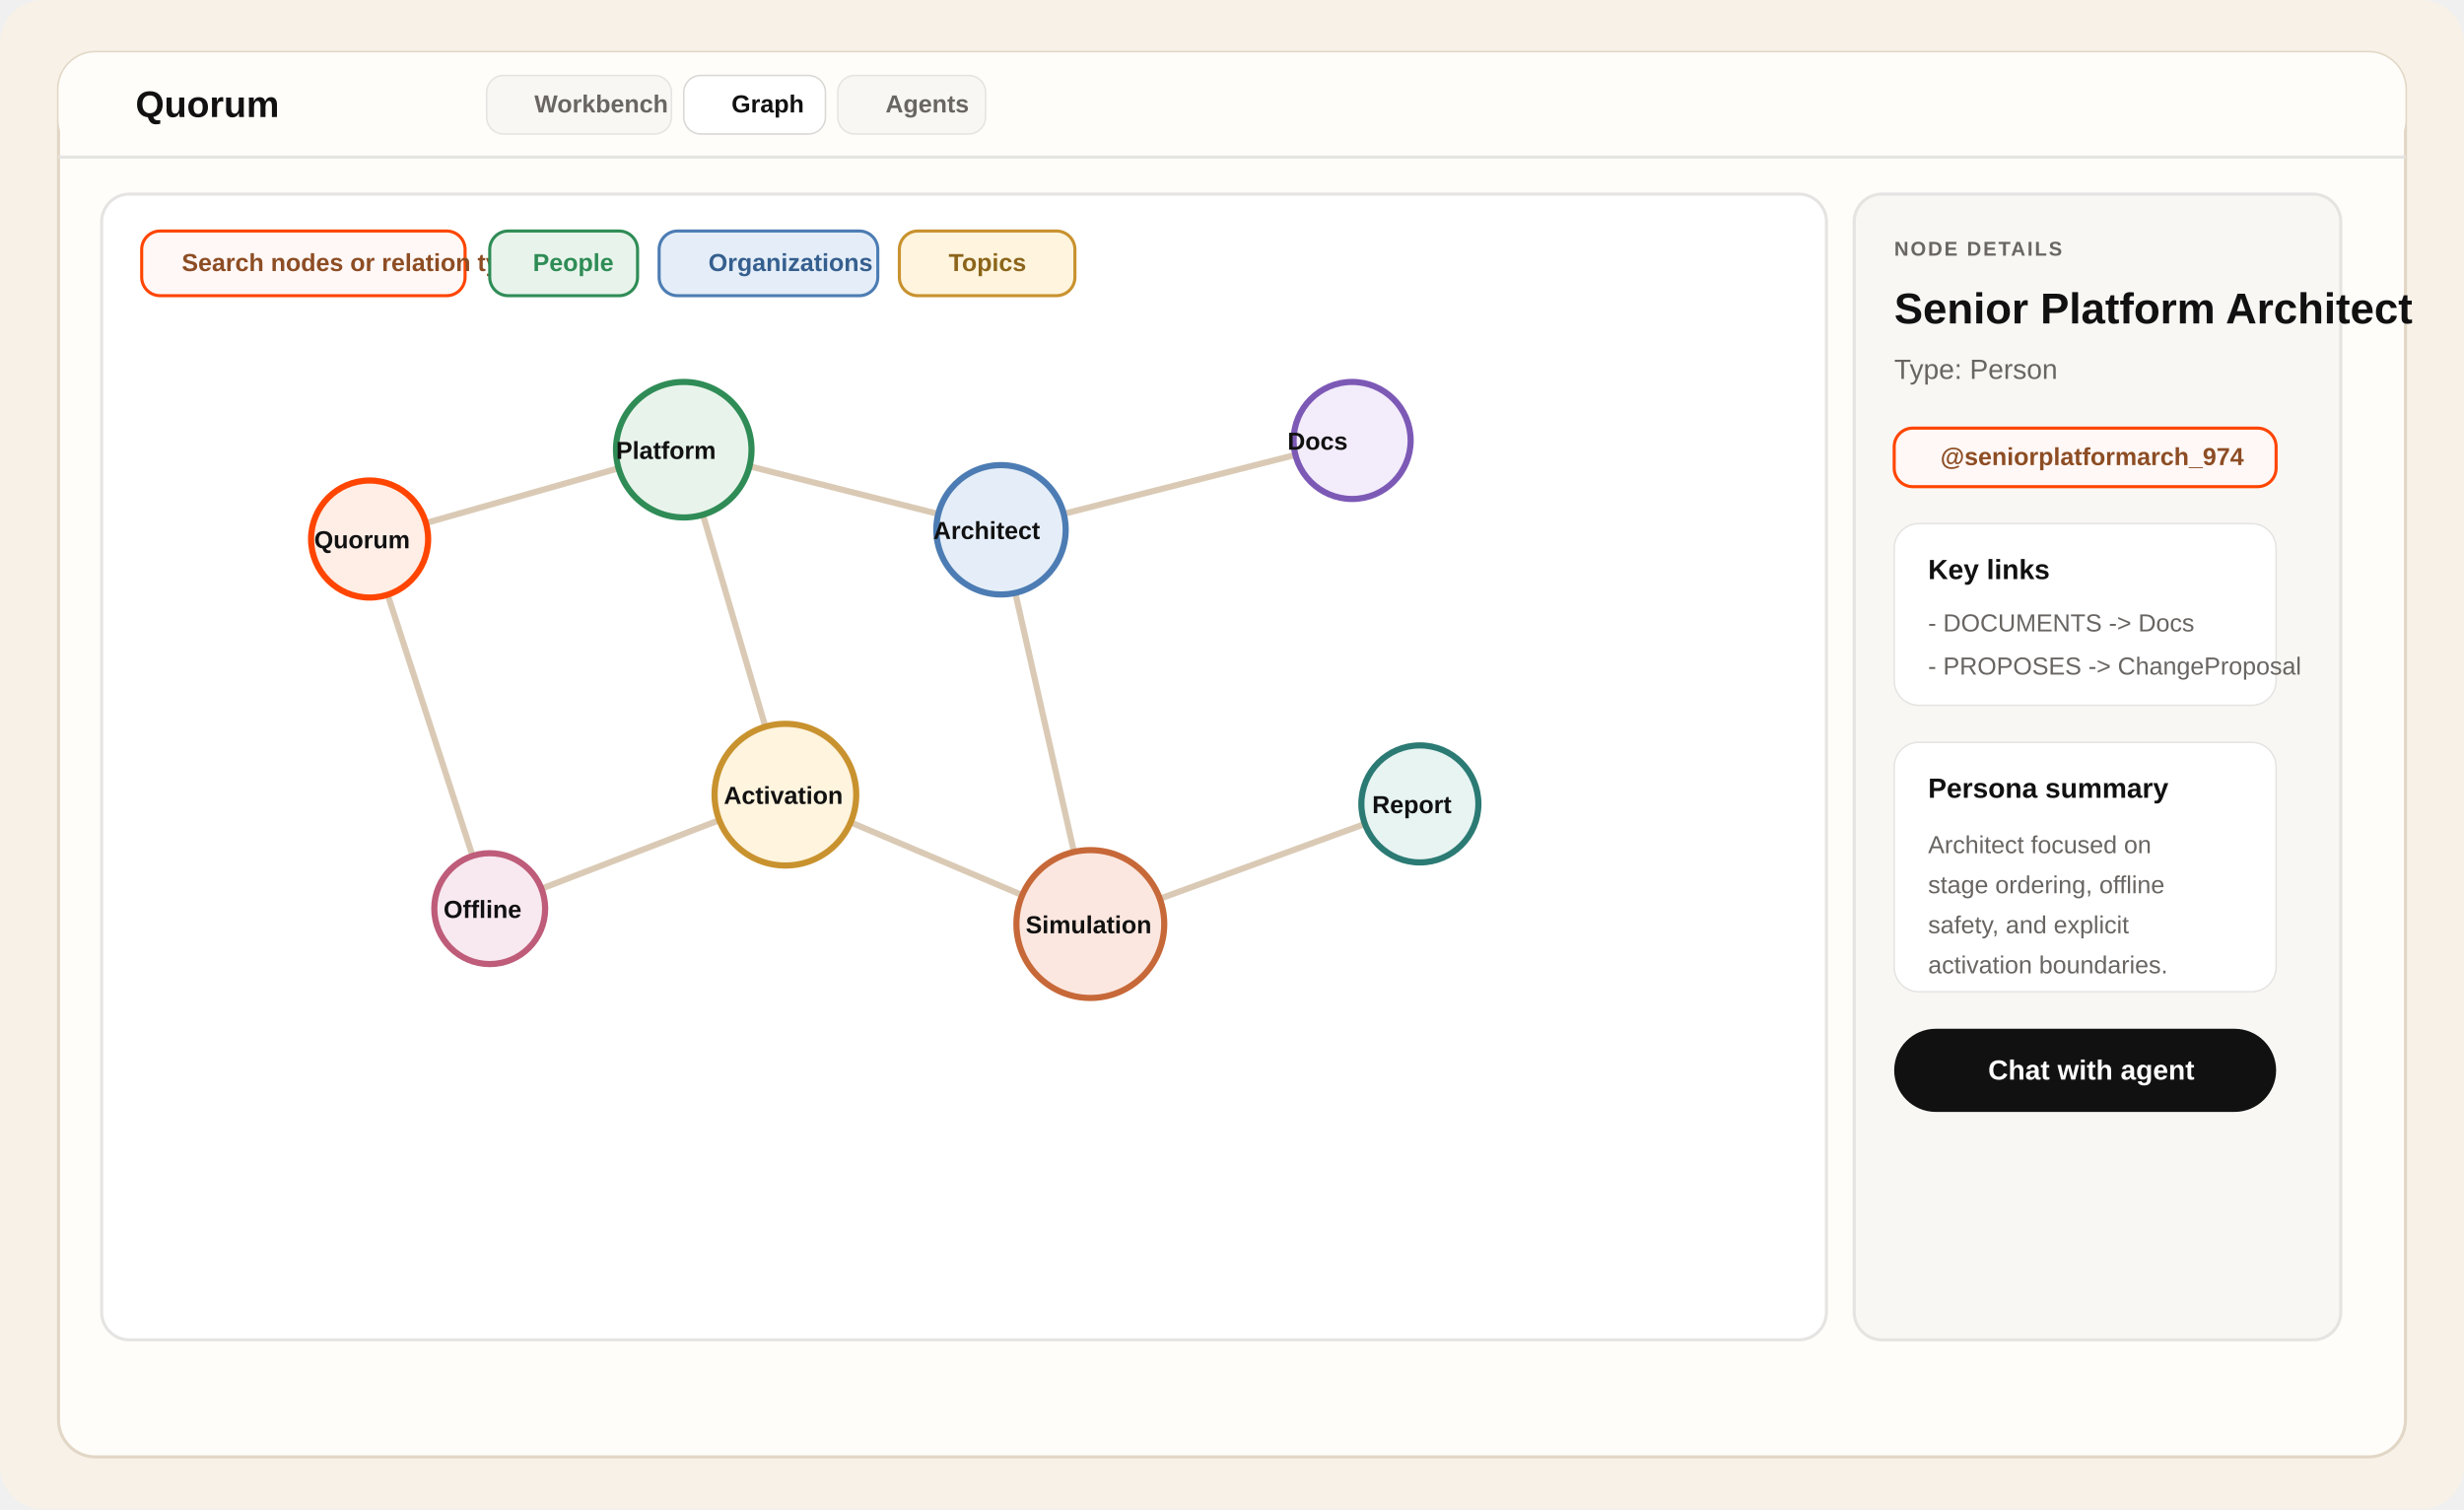
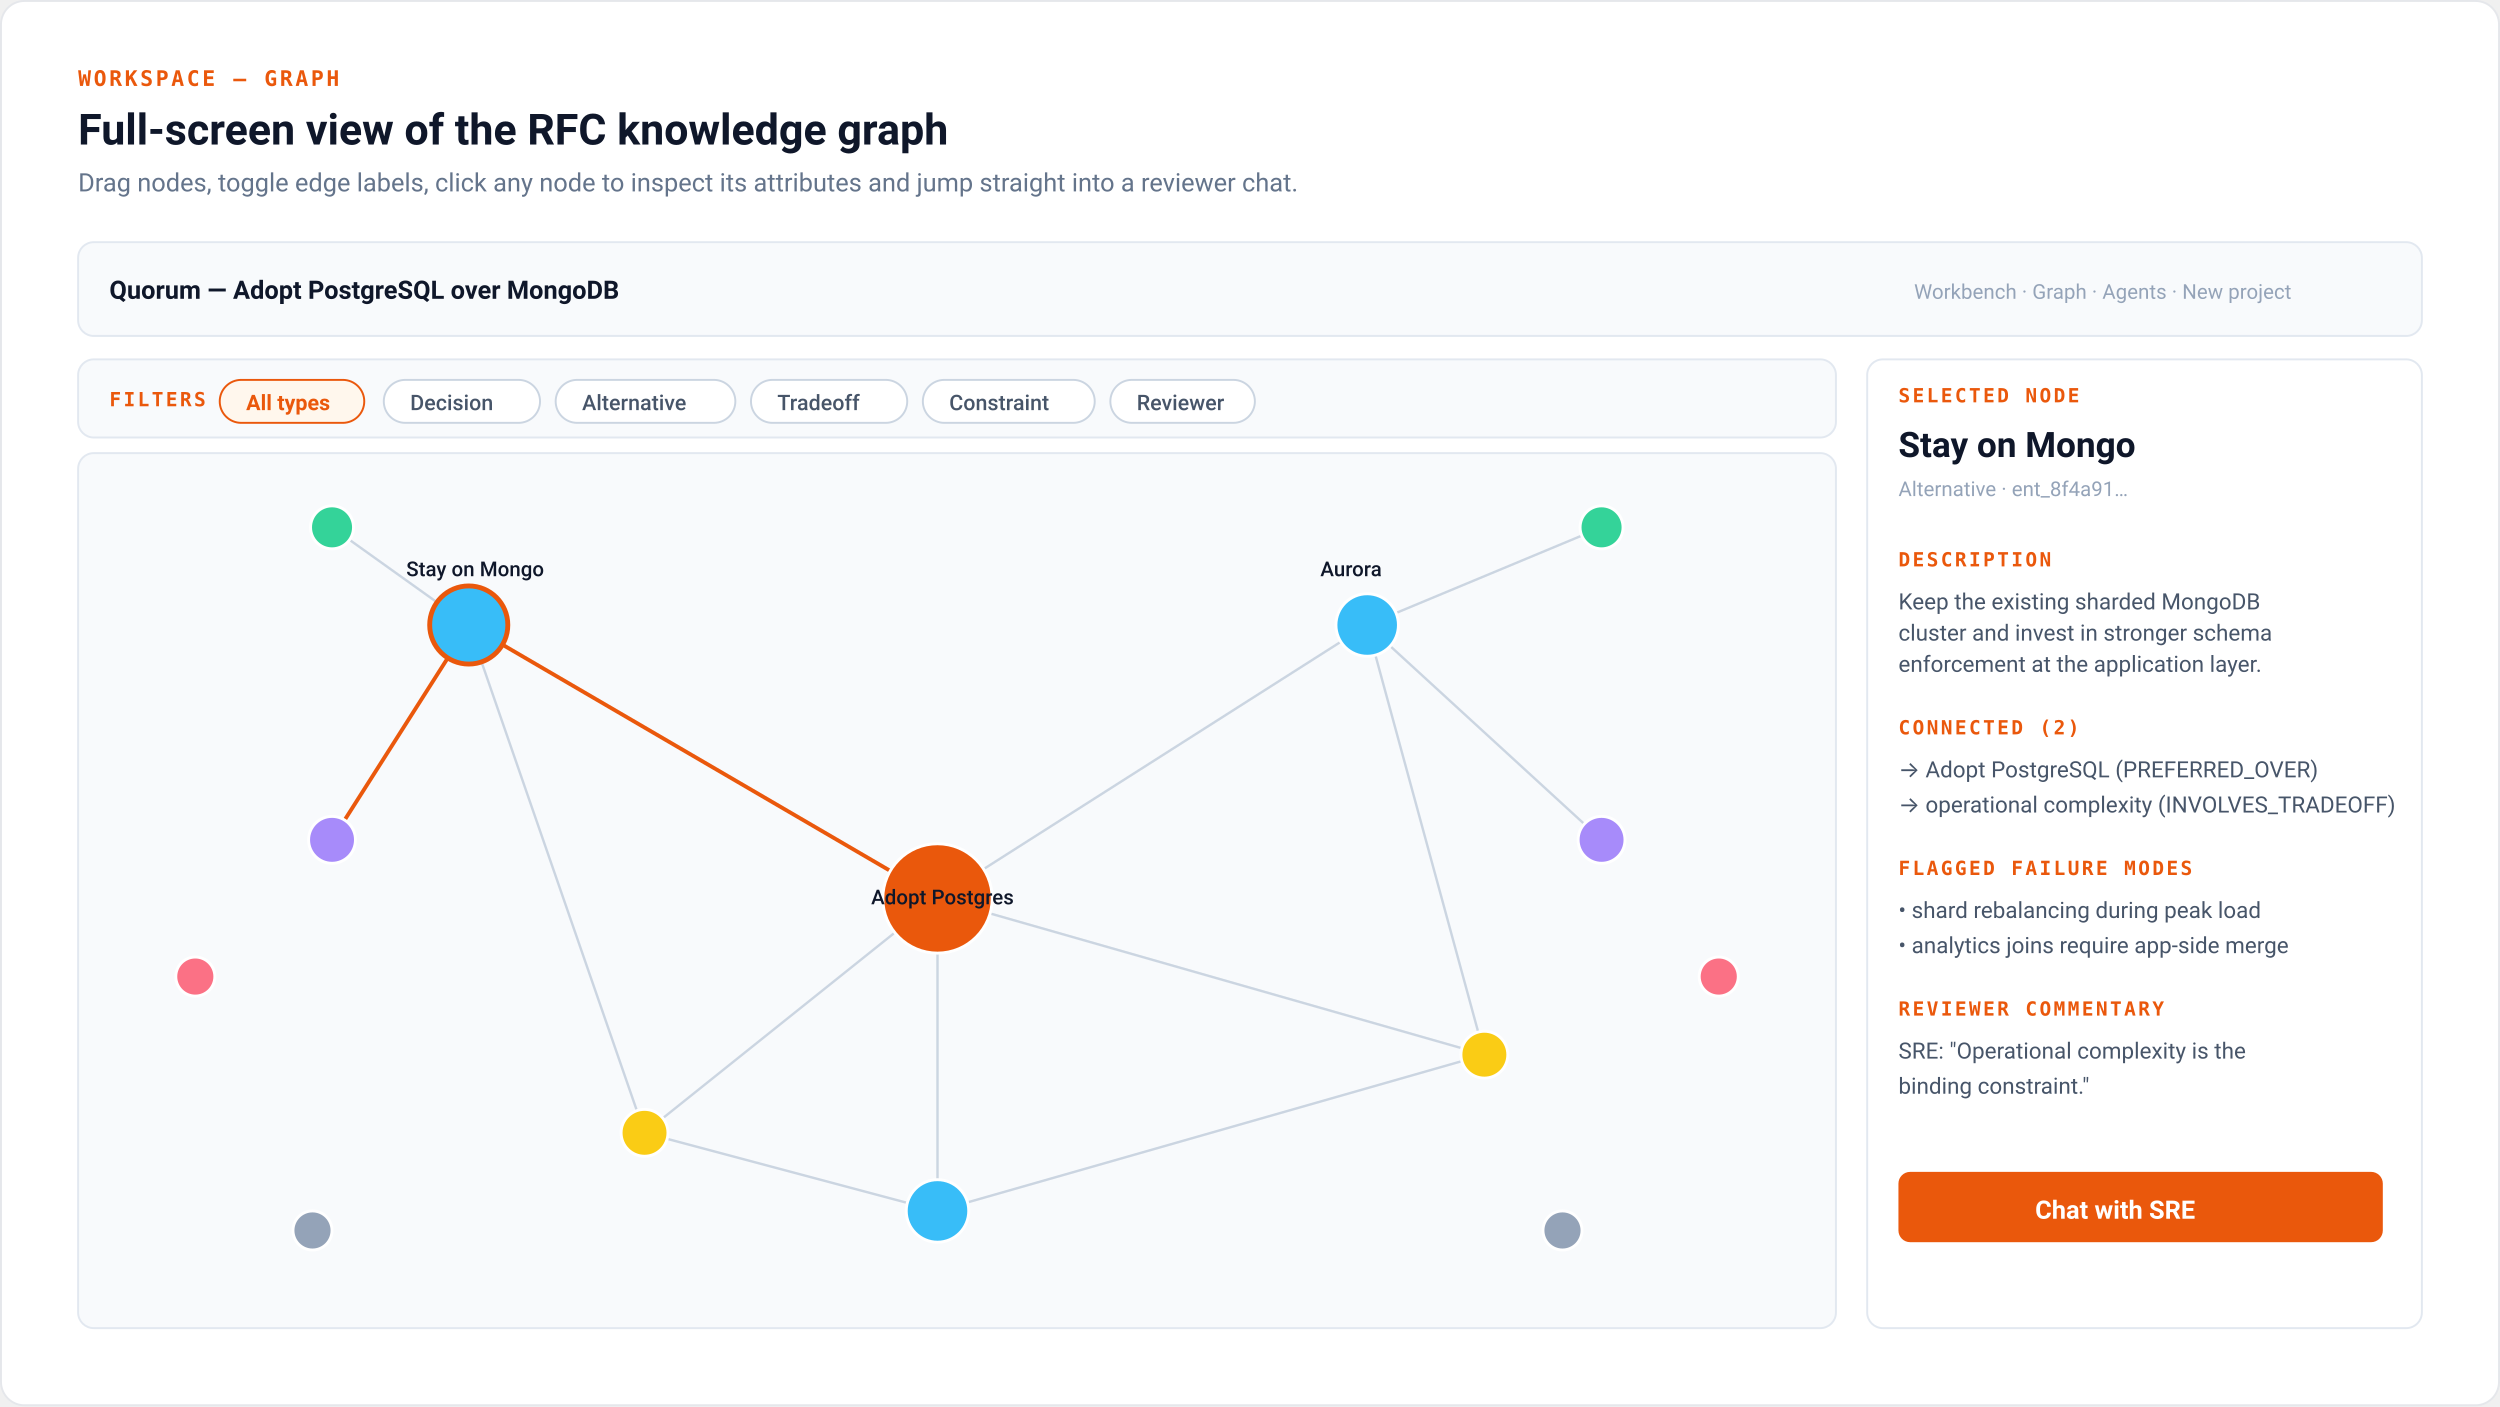
- <svg xmlns="http://www.w3.org/2000/svg" width="1600" height="980" viewBox="0 0 1600 980" fill="none">
-   <rect width="1600" height="980" rx="28" fill="#F7F1E7" />
-   <rect x="38" y="34" width="1524" height="912" rx="24" fill="#FFFDF9" stroke="#E2D7C6" stroke-width="2" />
-   <rect x="38" y="34" width="1524" height="68" rx="24" fill="#FFFDF9" />
-   <path d="M38 102H1562" stroke="#E5E4E2" stroke-width="2" />
-   <text x="88" y="76" fill="#111111" font-family="Arial, sans-serif" font-size="24" font-weight="700">Quorum</text>
-   <rect x="316" y="49" width="120" height="38" rx="11" fill="#F8F7F4" stroke="#E5E4E2" />
-   <text x="347" y="73" fill="#6A6662" font-family="Arial, sans-serif" font-size="16" font-weight="700">Workbench</text>
-   <rect x="444" y="49" width="92" height="38" rx="11" fill="#FFFFFF" stroke="#D9D8D6" />
-   <text x="475" y="73" fill="#111111" font-family="Arial, sans-serif" font-size="16" font-weight="700">Graph</text>
-   <rect x="544" y="49" width="96" height="38" rx="11" fill="#F8F7F4" stroke="#E5E4E2" />
-   <text x="575" y="73" fill="#6A6662" font-family="Arial, sans-serif" font-size="16" font-weight="700">Agents</text>
-   <rect x="66" y="126" width="1120" height="744" rx="18" fill="#FFFFFF" stroke="#E5E4E2" stroke-width="2" />
-   <rect x="1204" y="126" width="316" height="744" rx="18" fill="#F8F7F4" stroke="#E5E4E2" stroke-width="2" />
-   <rect x="92" y="150" width="210" height="42" rx="12" fill="#FFF8F6" stroke="#FF4500" stroke-width="2" />
-   <text x="118" y="176" fill="#8D4D24" font-family="Arial, sans-serif" font-size="16" font-weight="700">Search nodes or relation types</text>
-   <rect x="318" y="150" width="96" height="42" rx="12" fill="#E8F4EB" stroke="#2F8C56" stroke-width="2" />
-   <text x="346" y="176" fill="#2F8C56" font-family="Arial, sans-serif" font-size="16" font-weight="700">People</text>
-   <rect x="428" y="150" width="142" height="42" rx="12" fill="#E5EEF8" stroke="#4C7CB3" stroke-width="2" />
-   <text x="460" y="176" fill="#355F8E" font-family="Arial, sans-serif" font-size="16" font-weight="700">Organizations</text>
-   <rect x="584" y="150" width="114" height="42" rx="12" fill="#FFF4DE" stroke="#C8922E" stroke-width="2" />
-   <text x="616" y="176" fill="#8B651A" font-family="Arial, sans-serif" font-size="16" font-weight="700">Topics</text>
-   <line x1="240" y1="350" x2="444" y2="292" stroke="#DACAB5" stroke-width="4" />
-   <line x1="444" y1="292" x2="650" y2="344" stroke="#DACAB5" stroke-width="4" />
-   <line x1="650" y1="344" x2="878" y2="286" stroke="#DACAB5" stroke-width="4" />
-   <line x1="444" y1="292" x2="510" y2="516" stroke="#DACAB5" stroke-width="4" />
-   <line x1="510" y1="516" x2="708" y2="600" stroke="#DACAB5" stroke-width="4" />
-   <line x1="708" y1="600" x2="922" y2="522" stroke="#DACAB5" stroke-width="4" />
-   <line x1="650" y1="344" x2="708" y2="600" stroke="#DACAB5" stroke-width="4" />
-   <line x1="240" y1="350" x2="318" y2="590" stroke="#DACAB5" stroke-width="4" />
-   <line x1="318" y1="590" x2="510" y2="516" stroke="#DACAB5" stroke-width="4" />
-   <circle cx="240" cy="350" r="38" fill="#FFEEE6" stroke="#FF4500" stroke-width="4" />
-   <circle cx="444" cy="292" r="44" fill="#E8F4EB" stroke="#2F8C56" stroke-width="4" />
-   <circle cx="650" cy="344" r="42" fill="#E5EEF8" stroke="#4C7CB3" stroke-width="4" />
-   <circle cx="878" cy="286" r="38" fill="#F3ECFB" stroke="#7D59B6" stroke-width="4" />
-   <circle cx="318" cy="590" r="36" fill="#F8E8EF" stroke="#BE5C7A" stroke-width="4" />
-   <circle cx="510" cy="516" r="46" fill="#FFF4DE" stroke="#C8922E" stroke-width="4" />
-   <circle cx="708" cy="600" r="48" fill="#FBE7DF" stroke="#C76839" stroke-width="4" />
-   <circle cx="922" cy="522" r="38" fill="#E7F4F2" stroke="#2B7A74" stroke-width="4" />
-   <text x="204" y="356" fill="#111111" font-family="Arial, sans-serif" font-size="16" font-weight="700">Quorum</text>
-   <text x="400" y="298" fill="#111111" font-family="Arial, sans-serif" font-size="16" font-weight="700">Platform</text>
-   <text x="606" y="350" fill="#111111" font-family="Arial, sans-serif" font-size="16" font-weight="700">Architect</text>
-   <text x="836" y="292" fill="#111111" font-family="Arial, sans-serif" font-size="16" font-weight="700">Docs</text>
-   <text x="288" y="596" fill="#111111" font-family="Arial, sans-serif" font-size="16" font-weight="700">Offline</text>
-   <text x="470" y="522" fill="#111111" font-family="Arial, sans-serif" font-size="16" font-weight="700">Activation</text>
-   <text x="666" y="606" fill="#111111" font-family="Arial, sans-serif" font-size="16" font-weight="700">Simulation</text>
-   <text x="891" y="528" fill="#111111" font-family="Arial, sans-serif" font-size="16" font-weight="700">Report</text>
-   <text x="1230" y="166" fill="#6A6662" font-family="Arial, sans-serif" font-size="13" font-weight="700" letter-spacing="1.2">NODE DETAILS</text>
-   <text x="1230" y="210" fill="#111111" font-family="Arial, sans-serif" font-size="28" font-weight="700">Senior Platform Architect</text>
-   <text x="1230" y="246" fill="#686562" font-family="Arial, sans-serif" font-size="18">Type: Person</text>
-   <rect x="1230" y="278" width="248" height="38" rx="12" fill="#FFF8F6" stroke="#FF4500" stroke-width="2" />
-   <text x="1260" y="302" fill="#8D4D24" font-family="Arial, sans-serif" font-size="16" font-weight="700">@seniorplatformarch_974</text>
-   <rect x="1230" y="340" width="248" height="118" rx="16" fill="#FFFFFF" stroke="#E5E4E2" />
-   <text x="1252" y="376" fill="#111111" font-family="Arial, sans-serif" font-size="18" font-weight="700">Key links</text>
-   <text x="1252" y="410" fill="#686562" font-family="Arial, sans-serif" font-size="16">- DOCUMENTS -&gt; Docs</text>
-   <text x="1252" y="438" fill="#686562" font-family="Arial, sans-serif" font-size="16">- PROPOSES -&gt; ChangeProposal</text>
-   <rect x="1230" y="482" width="248" height="162" rx="16" fill="#FFFFFF" stroke="#E5E4E2" />
-   <text x="1252" y="518" fill="#111111" font-family="Arial, sans-serif" font-size="18" font-weight="700">Persona summary</text>
-   <text x="1252" y="554" fill="#686562" font-family="Arial, sans-serif" font-size="16">Architect focused on</text>
-   <text x="1252" y="580" fill="#686562" font-family="Arial, sans-serif" font-size="16">stage ordering, offline</text>
-   <text x="1252" y="606" fill="#686562" font-family="Arial, sans-serif" font-size="16">safety, and explicit</text>
-   <text x="1252" y="632" fill="#686562" font-family="Arial, sans-serif" font-size="16">activation boundaries.</text>
-   <rect x="1230" y="668" width="248" height="54" rx="27" fill="#111111" />
-   <text x="1291" y="701" fill="#FFFFFF" font-family="Arial, sans-serif" font-size="18" font-weight="700">Chat with agent</text>
+ <svg xmlns="http://www.w3.org/2000/svg" viewBox="0 0 1280 720" role="img" aria-label="Quorum graph screen mock">
+   <defs>
+     <style>
+       .canvas { fill: #ffffff; stroke: #e5e7eb; }
+       .chrome { fill: #f8fafc; stroke: #e2e8f0; }
+       .pane   { fill: #f8fafc; stroke: #e2e8f0; }
+       .sidebar { fill: #ffffff; stroke: #e2e8f0; }
+       .chip   { fill: #ffffff; stroke: #cbd5e1; }
+       .chip-active { fill: #fff7ed; stroke: #ea580c; }
+       .text-h     { fill: #0f172a; font-family: -apple-system, BlinkMacSystemFont, 'Segoe UI', Roboto, sans-serif; font-size: 13px; font-weight: 600; }
+       .text-body  { fill: #475569; font-family: -apple-system, BlinkMacSystemFont, 'Segoe UI', Roboto, sans-serif; font-size: 11.5px; }
+       .text-muted { fill: #94a3b8; font-family: -apple-system, BlinkMacSystemFont, 'Segoe UI', Roboto, sans-serif; font-size: 10.5px; }
+       .text-label { fill: #ea580c; font-family: ui-monospace, SFMono-Regular, Menlo, monospace; font-size: 10px; font-weight: 600; letter-spacing: 0.12em; }
+       .text-chip { fill: #475569; font-family: -apple-system, BlinkMacSystemFont, 'Segoe UI', Roboto, sans-serif; font-size: 11px; font-weight: 500; }
+       .text-chip-active { fill: #ea580c; font-family: -apple-system, BlinkMacSystemFont, 'Segoe UI', Roboto, sans-serif; font-size: 11px; font-weight: 600; }
+       .h-label { fill: #ea580c; font-family: ui-monospace, SFMono-Regular, Menlo, monospace; font-size: 11px; font-weight: 600; letter-spacing: 0.12em; }
+       .h-title { fill: #0f172a; font-family: -apple-system, BlinkMacSystemFont, 'Segoe UI', Roboto, sans-serif; font-size: 22px; font-weight: 600; }
+       .h-sub   { fill: #64748b; font-family: -apple-system, BlinkMacSystemFont, 'Segoe UI', Roboto, sans-serif; font-size: 13px; }
+       .edge   { stroke: #cbd5e1; stroke-width: 1.25; fill: none; }
+       .edge-strong { stroke: #ea580c; stroke-width: 2; fill: none; }
+       .node-fill-decision { fill: #ea580c; }
+       .node-fill-alt   { fill: #38bdf8; }
+       .node-fill-trade { fill: #a78bfa; }
+       .node-fill-const { fill: #facc15; }
+       .node-fill-comp  { fill: #34d399; }
+       .node-fill-fail  { fill: #fb7185; }
+       .node-fill-stake { fill: #94a3b8; }
+       .node-stroke { stroke: #ffffff; stroke-width: 1.5; }
+       .node-selected { stroke: #ea580c; stroke-width: 2.5; }
+       .node-label { fill: #0f172a; font-family: -apple-system, BlinkMacSystemFont, 'Segoe UI', Roboto, sans-serif; font-size: 10.5px; font-weight: 500; }
+     </style>
+   </defs>
+   <rect class="canvas" x="0.5" y="0.5" width="1279" height="719" rx="12" />
+   <text class="h-label" x="40" y="44">WORKSPACE — GRAPH</text>
+   <text class="h-title" x="40" y="74">Full-screen view of the RFC knowledge graph</text>
+   <text class="h-sub" x="40" y="98">Drag nodes, toggle edge labels, click any node to inspect its attributes and jump straight into a reviewer chat.</text>
+   <rect class="chrome" x="40" y="124" width="1200" height="48" rx="8" />
+   <text class="text-h" x="56" y="153">Quorum — Adopt PostgreSQL over MongoDB</text>
+   <text class="text-muted" x="980" y="153">Workbench · Graph · Agents · New project</text>
+   <rect class="pane" x="40" y="184" width="900" height="40" rx="8" />
+   <text class="text-label" x="56" y="208">FILTERS</text>
+   <g transform="translate(112,194)">
+     <rect class="chip-active" x="0.5" y="0.5" width="74" height="22" rx="11" />
+     <text class="text-chip-active" x="14" y="16">All types</text>
+     <rect class="chip" x="84.5" y="0.5" width="80" height="22" rx="11" />
+     <text class="text-chip" x="98" y="16">Decision</text>
+     <rect class="chip" x="172.5" y="0.5" width="92" height="22" rx="11" />
+     <text class="text-chip" x="186" y="16">Alternative</text>
+     <rect class="chip" x="272.5" y="0.5" width="80" height="22" rx="11" />
+     <text class="text-chip" x="286" y="16">Tradeoff</text>
+     <rect class="chip" x="360.5" y="0.5" width="88" height="22" rx="11" />
+     <text class="text-chip" x="374" y="16">Constraint</text>
+     <rect class="chip" x="456.5" y="0.5" width="74" height="22" rx="11" />
+     <text class="text-chip" x="470" y="16">Reviewer</text>
+   </g>
+   <rect class="pane" x="40" y="232" width="900" height="448" rx="8" />
+   <g class="edge">
+     <line x1="480" y1="460" x2="240" y2="320" />
+     <line x1="480" y1="460" x2="330" y2="580" />
+     <line x1="480" y1="460" x2="700" y2="320" />
+     <line x1="480" y1="460" x2="760" y2="540" />
+     <line x1="480" y1="460" x2="480" y2="620" />
+     <line x1="240" y1="320" x2="170" y2="430" />
+     <line x1="700" y1="320" x2="820" y2="430" />
+     <line x1="240" y1="320" x2="170" y2="270" />
+     <line x1="700" y1="320" x2="820" y2="270" />
+     <line x1="330" y1="580" x2="480" y2="620" />
+     <line x1="760" y1="540" x2="480" y2="620" />
+     <line x1="240" y1="320" x2="330" y2="580" />
+     <line x1="700" y1="320" x2="760" y2="540" />
+   </g>
+   <g class="edge-strong">
+     <line x1="480" y1="460" x2="240" y2="320" />
+     <line x1="240" y1="320" x2="170" y2="430" />
+   </g>
+   <g class="node-stroke">
+     <circle class="node-fill-decision" cx="480" cy="460" r="28" />
+     <circle class="node-fill-alt node-selected" cx="240" cy="320" r="20" />
+     <circle class="node-fill-alt" cx="700" cy="320" r="16" />
+     <circle class="node-fill-alt" cx="480" cy="620" r="16" />
+     <circle class="node-fill-trade" cx="170" cy="430" r="12" />
+     <circle class="node-fill-trade" cx="820" cy="430" r="12" />
+     <circle class="node-fill-const" cx="330" cy="580" r="12" />
+     <circle class="node-fill-const" cx="760" cy="540" r="12" />
+     <circle class="node-fill-comp" cx="170" cy="270" r="11" />
+     <circle class="node-fill-comp" cx="820" cy="270" r="11" />
+     <circle class="node-fill-fail" cx="100" cy="500" r="10" />
+     <circle class="node-fill-fail" cx="880" cy="500" r="10" />
+     <circle class="node-fill-stake" cx="160" cy="630" r="10" />
+     <circle class="node-fill-stake" cx="800" cy="630" r="10" />
+   </g>
+   <text class="node-label" x="446" y="463">Adopt Postgres</text>
+   <text class="node-label" x="208" y="295">Stay on Mongo</text>
+   <text class="node-label" x="676" y="295">Aurora</text>
+   <rect class="sidebar" x="956" y="184" width="284" height="496" rx="8" />
+   <text class="text-label" x="972" y="206">SELECTED NODE</text>
+   <text class="h-title" x="972" y="234" style="font-size:18px;">Stay on Mongo</text>
+   <text class="text-muted" x="972" y="254">Alternative · ent_8f4a91…</text>
+   <text class="text-label" x="972" y="290">DESCRIPTION</text>
+   <text class="text-body" x="972" y="312">Keep the existing sharded MongoDB</text>
+   <text class="text-body" x="972" y="328">cluster and invest in stronger schema</text>
+   <text class="text-body" x="972" y="344">enforcement at the application layer.</text>
+   <text class="text-label" x="972" y="376">CONNECTED (2)</text>
+   <text class="text-body" x="972" y="398">→ Adopt PostgreSQL  (PREFERRED_OVER)</text>
+   <text class="text-body" x="972" y="416">→ operational complexity  (INVOLVES_TRADEOFF)</text>
+   <text class="text-label" x="972" y="448">FLAGGED FAILURE MODES</text>
+   <text class="text-body" x="972" y="470">• shard rebalancing during peak load</text>
+   <text class="text-body" x="972" y="488">• analytics joins require app-side merge</text>
+   <text class="text-label" x="972" y="520">REVIEWER COMMENTARY</text>
+   <text class="text-body" x="972" y="542">SRE: "Operational complexity is the</text>
+   <text class="text-body" x="972" y="560">binding constraint."</text>
+   <rect x="972" y="600" width="248" height="36" rx="6" fill="#ea580c" />
+   <text x="1042" y="624" fill="#ffffff" font-family="-apple-system, BlinkMacSystemFont, 'Segoe UI', Roboto, sans-serif" font-size="13" font-weight="600">Chat with SRE</text>
</svg>
